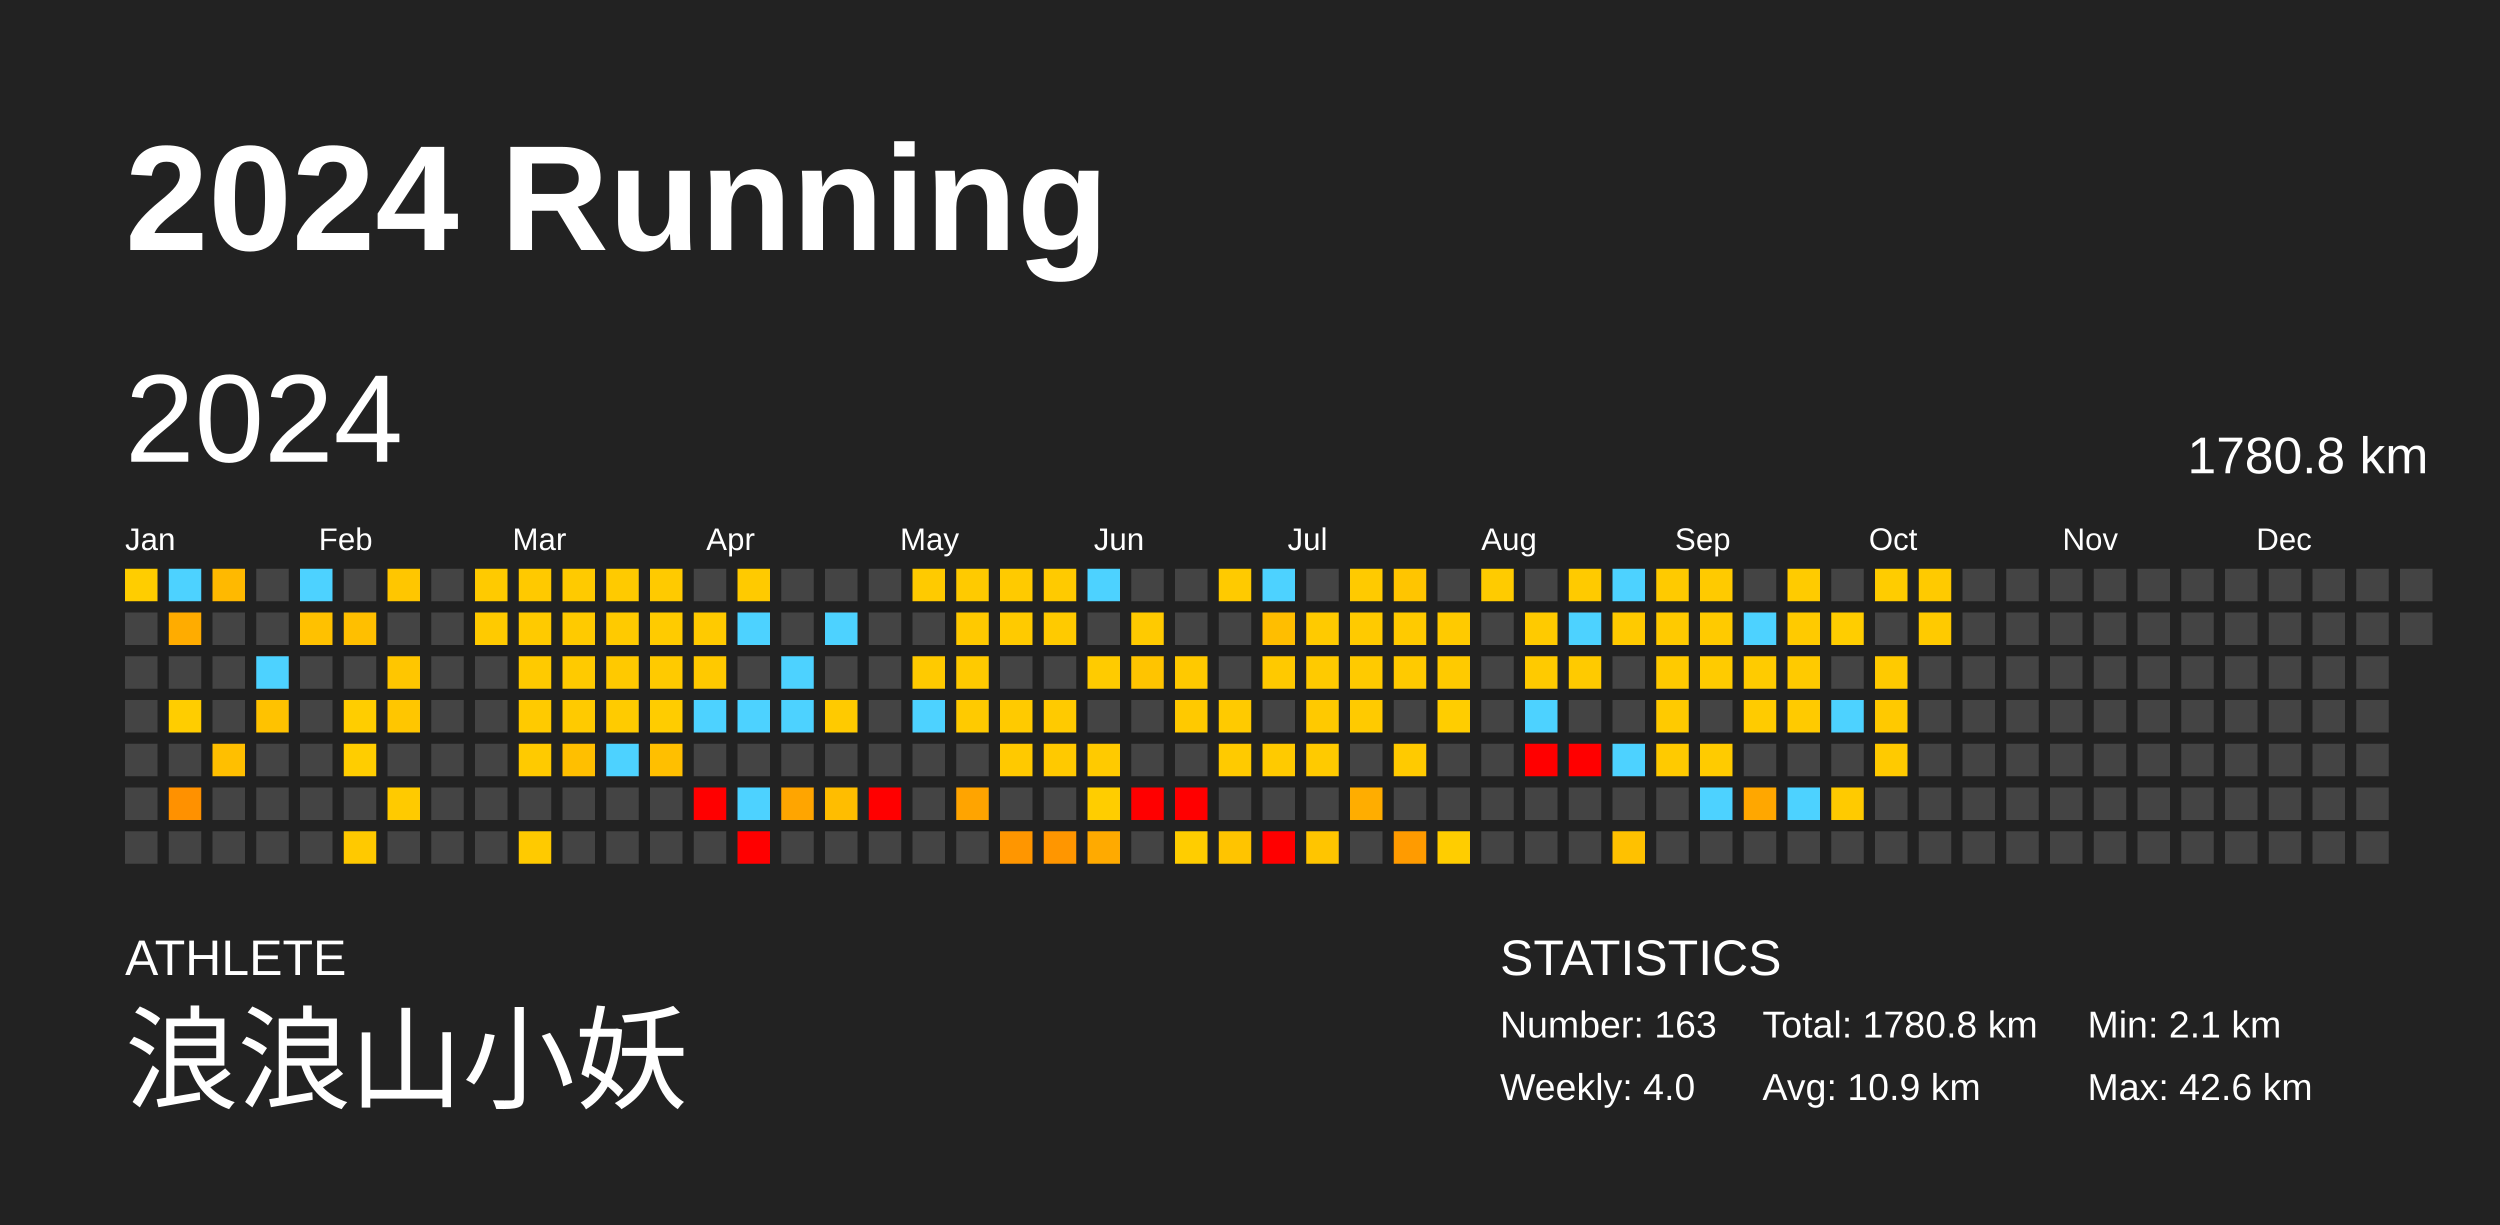
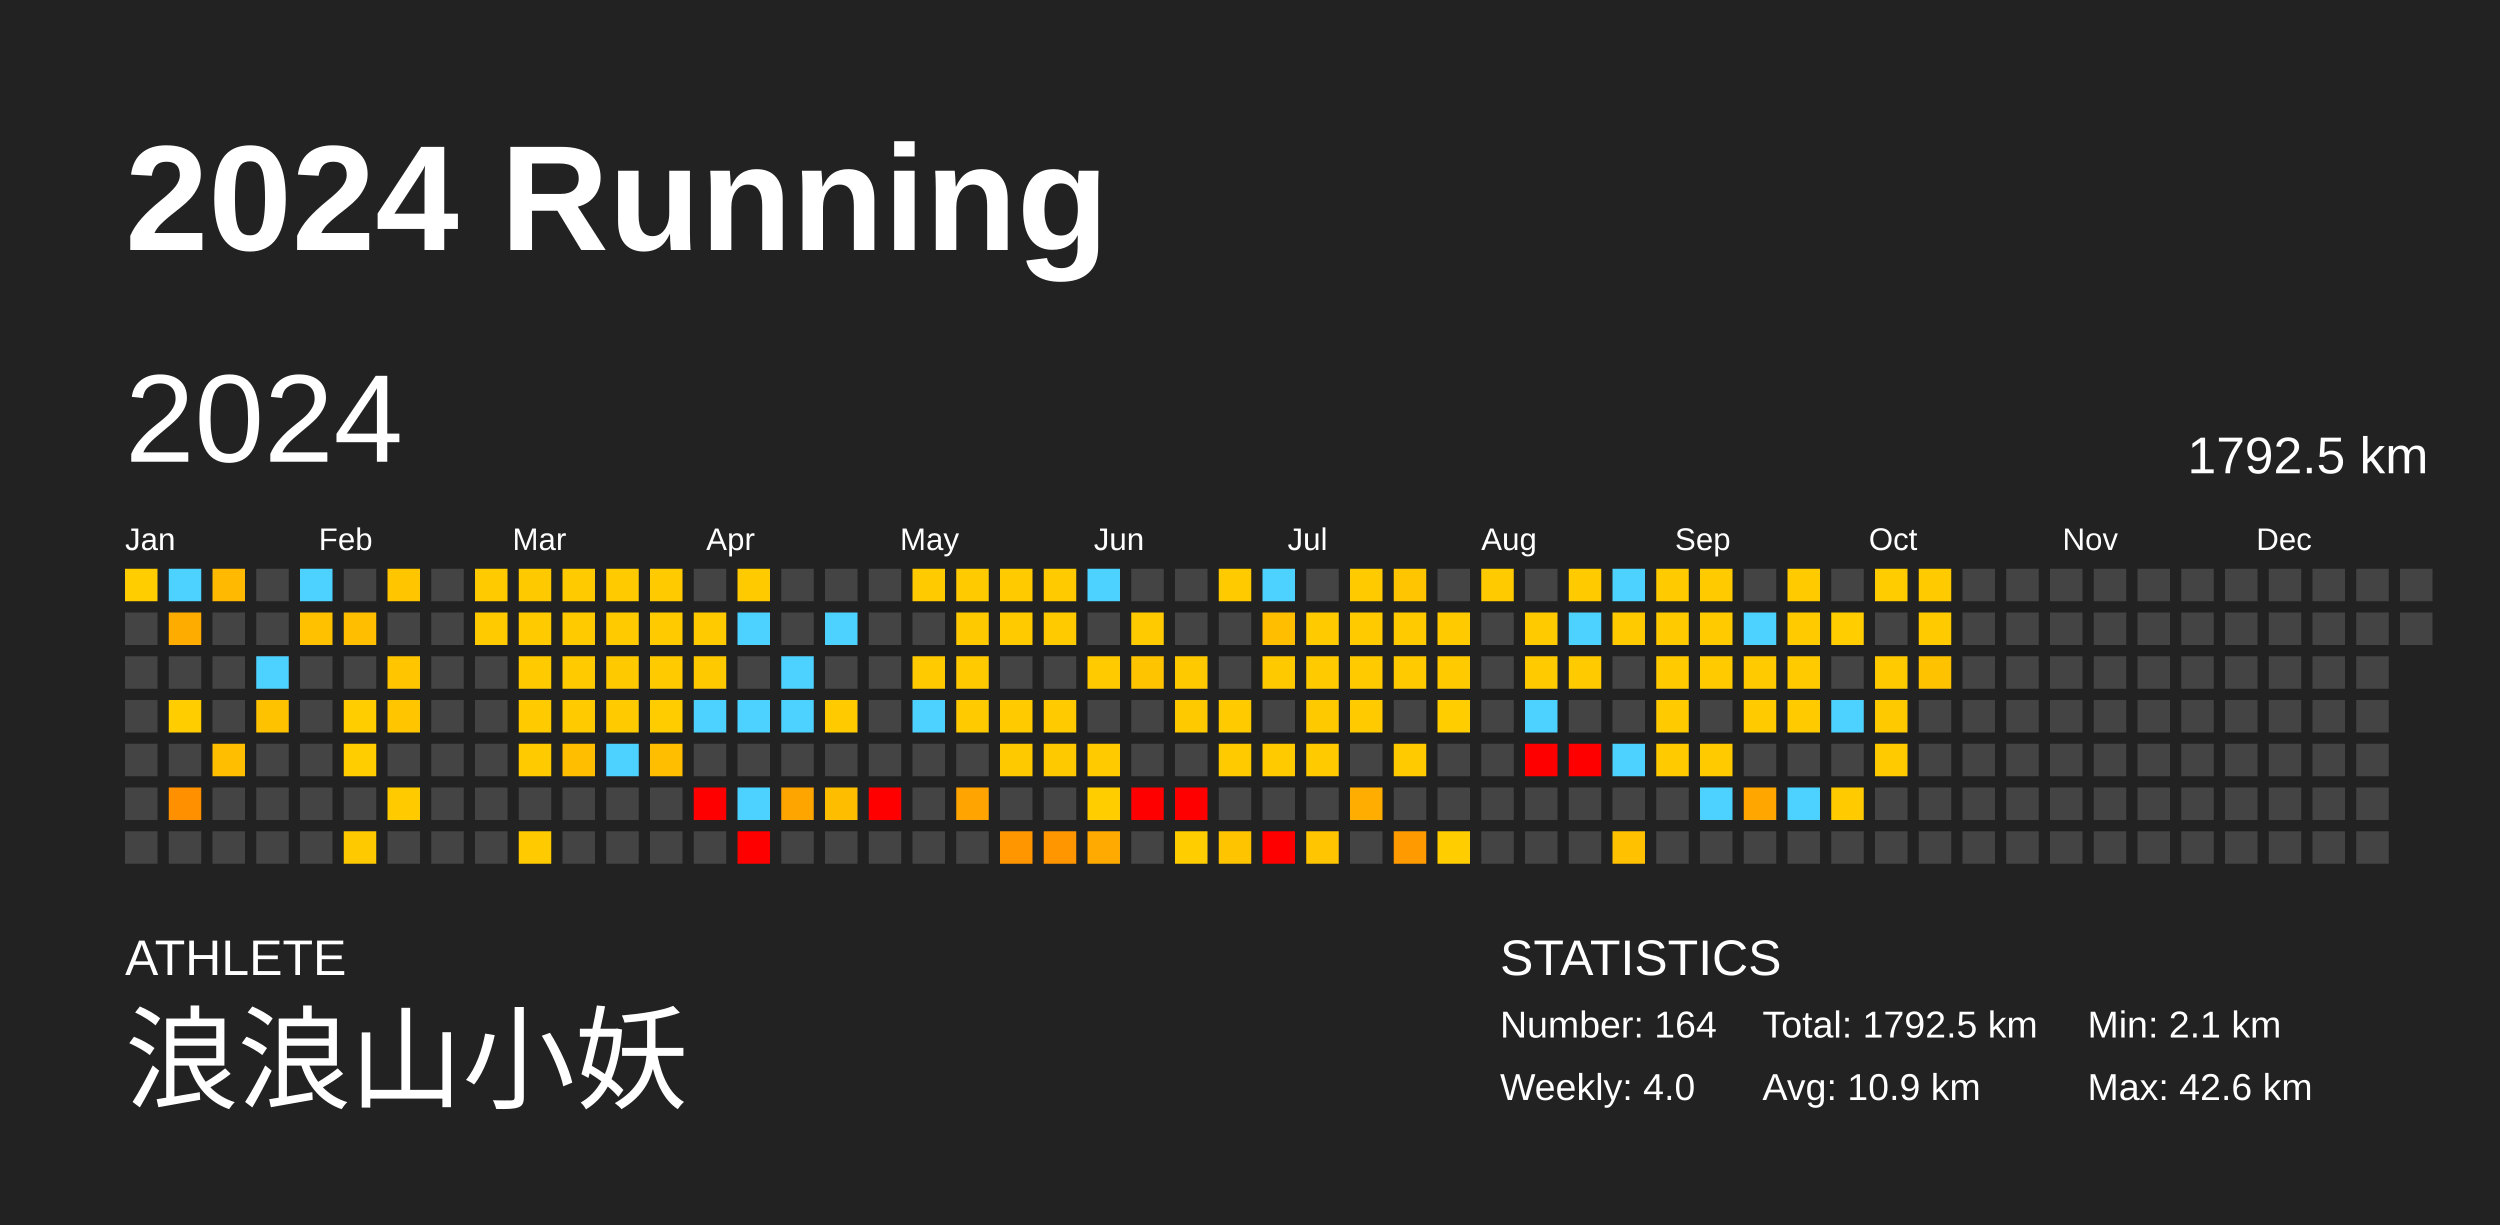
<svg xmlns="http://www.w3.org/2000/svg" baseProfile="full" height="98mm" version="1.1" viewBox="0,0,200,98" width="200mm">
  <defs />
  <rect fill="#222222" height="98" width="200" x="0" y="0" />
  <text fill="#FFFFFF" style="font-size:12px; font-family:Arial; font-weight:bold;" x="10" y="20">2024 Running</text>
  <text fill="#FFFFFF" style="font-size:4px; font-family:Arial" x="10" y="78">ATHLETE</text>
  <text fill="#FFFFFF" style="font-size:9px; font-family:Arial" x="10" y="88">浪浪山小妖</text>
  <text fill="#FFFFFF" style="font-size:4px; font-family:Arial" x="120" y="78">STATISTICS</text>
-   <text fill="#FFFFFF" style="font-size:3px; font-family:Arial" x="120" y="83">Number: 163</text>
+   <text fill="#FFFFFF" style="font-size:3px; font-family:Arial" x="120" y="83">Number: 164</text>
  <text fill="#FFFFFF" style="font-size:3px; font-family:Arial" x="120" y="88">Weekly: 4.0</text>
-   <text fill="#FFFFFF" style="font-size:3px; font-family:Arial" x="141" y="83">Total: 1780.8 km</text>
+   <text fill="#FFFFFF" style="font-size:3px; font-family:Arial" x="141" y="83">Total: 1792.5 km</text>
  <text fill="#FFFFFF" style="font-size:3px; font-family:Arial" x="141" y="88">Avg: 10.9 km</text>
  <text fill="#FFFFFF" style="font-size:3px; font-family:Arial" x="167" y="83">Min: 2.1 km</text>
  <text fill="#FFFFFF" style="font-size:3px; font-family:Arial" x="167" y="88">Max: 42.6 km</text>
  <text dominant-baseline="hanging" fill="#FFFFFF" style="font-size:10.0px; font-family:Arial;" x="10" y="30">2024</text>
-   <text dominant-baseline="hanging" fill="#FFFFFF" style="font-size:4.125px; font-family:Arial;" x="175" y="35">1780.8 km</text>
+   <text dominant-baseline="hanging" fill="#FFFFFF" style="font-size:4.125px; font-family:Arial;" x="175" y="35">1792.5 km</text>
  <text fill="#FFFFFF" style="font-size:2.5px; font-family:Arial" x="10.0" y="44">Jan</text>
  <text fill="#FFFFFF" style="font-size:2.5px; font-family:Arial" x="25.5" y="44">Feb</text>
  <text fill="#FFFFFF" style="font-size:2.5px; font-family:Arial" x="41.0" y="44">Mar</text>
  <text fill="#FFFFFF" style="font-size:2.5px; font-family:Arial" x="56.5" y="44">Apr</text>
  <text fill="#FFFFFF" style="font-size:2.5px; font-family:Arial" x="72.0" y="44">May</text>
  <text fill="#FFFFFF" style="font-size:2.5px; font-family:Arial" x="87.5" y="44">Jun</text>
  <text fill="#FFFFFF" style="font-size:2.5px; font-family:Arial" x="103.0" y="44">Jul</text>
  <text fill="#FFFFFF" style="font-size:2.5px; font-family:Arial" x="118.5" y="44">Aug</text>
  <text fill="#FFFFFF" style="font-size:2.5px; font-family:Arial" x="134.0" y="44">Sep</text>
  <text fill="#FFFFFF" style="font-size:2.5px; font-family:Arial" x="149.5" y="44">Oct</text>
  <text fill="#FFFFFF" style="font-size:2.5px; font-family:Arial" x="165.0" y="44">Nov</text>
  <text fill="#FFFFFF" style="font-size:2.5px; font-family:Arial" x="180.5" y="44">Dec</text>
  <rect fill="#ffcd00" height="2.6" width="2.6" x="10.0" y="45.5" />
  <rect fill="#444444" height="2.6" width="2.6" x="10.0" y="49.0" />
  <rect fill="#444444" height="2.6" width="2.6" x="10.0" y="52.5" />
  <rect fill="#444444" height="2.6" width="2.6" x="10.0" y="56.0" />
  <rect fill="#444444" height="2.6" width="2.6" x="10.0" y="59.5" />
  <rect fill="#444444" height="2.6" width="2.6" x="10.0" y="63.0" />
  <rect fill="#444444" height="2.6" width="2.6" x="10.0" y="66.5" />
  <rect fill="#4dd2ff" height="2.6" width="2.6" x="13.5" y="45.5" />
  <rect fill="#ffac00" height="2.6" width="2.6" x="13.5" y="49.0" />
  <rect fill="#444444" height="2.6" width="2.6" x="13.5" y="52.5" />
  <rect fill="#ffcd00" height="2.6" width="2.6" x="13.5" y="56.0" />
  <rect fill="#444444" height="2.6" width="2.6" x="13.5" y="59.5" />
  <rect fill="#ff9100" height="2.6" width="2.6" x="13.5" y="63.0" />
  <rect fill="#444444" height="2.6" width="2.6" x="13.5" y="66.5" />
  <rect fill="#ffb900" height="2.6" width="2.6" x="17.0" y="45.5" />
  <rect fill="#444444" height="2.6" width="2.6" x="17.0" y="49.0" />
  <rect fill="#444444" height="2.6" width="2.6" x="17.0" y="52.5" />
  <rect fill="#444444" height="2.6" width="2.6" x="17.0" y="56.0" />
  <rect fill="#ffbf00" height="2.6" width="2.6" x="17.0" y="59.5" />
  <rect fill="#444444" height="2.6" width="2.6" x="17.0" y="63.0" />
  <rect fill="#444444" height="2.6" width="2.6" x="17.0" y="66.5" />
  <rect fill="#444444" height="2.6" width="2.6" x="20.5" y="45.5" />
  <rect fill="#444444" height="2.6" width="2.6" x="20.5" y="49.0" />
  <rect fill="#4dd2ff" height="2.6" width="2.6" x="20.5" y="52.5" />
  <rect fill="#ffc200" height="2.6" width="2.6" x="20.5" y="56.0" />
  <rect fill="#444444" height="2.6" width="2.6" x="20.5" y="59.5" />
  <rect fill="#444444" height="2.6" width="2.6" x="20.5" y="63.0" />
  <rect fill="#444444" height="2.6" width="2.6" x="20.5" y="66.5" />
  <rect fill="#4dd2ff" height="2.6" width="2.6" x="24.0" y="45.5" />
  <rect fill="#ffc100" height="2.6" width="2.6" x="24.0" y="49.0" />
  <rect fill="#444444" height="2.6" width="2.6" x="24.0" y="52.5" />
  <rect fill="#444444" height="2.6" width="2.6" x="24.0" y="56.0" />
  <rect fill="#444444" height="2.6" width="2.6" x="24.0" y="59.5" />
  <rect fill="#444444" height="2.6" width="2.6" x="24.0" y="63.0" />
  <rect fill="#444444" height="2.6" width="2.6" x="24.0" y="66.5" />
  <rect fill="#444444" height="2.6" width="2.6" x="27.5" y="45.5" />
  <rect fill="#ffbf00" height="2.6" width="2.6" x="27.5" y="49.0" />
  <rect fill="#444444" height="2.6" width="2.6" x="27.5" y="52.5" />
  <rect fill="#ffcd00" height="2.6" width="2.6" x="27.5" y="56.0" />
  <rect fill="#ffcd00" height="2.6" width="2.6" x="27.5" y="59.5" />
  <rect fill="#444444" height="2.6" width="2.6" x="27.5" y="63.0" />
  <rect fill="#ffc900" height="2.6" width="2.6" x="27.5" y="66.5" />
  <rect fill="#ffc600" height="2.6" width="2.6" x="31.0" y="45.5" />
  <rect fill="#444444" height="2.6" width="2.6" x="31.0" y="49.0" />
  <rect fill="#ffc600" height="2.6" width="2.6" x="31.0" y="52.5" />
  <rect fill="#ffc600" height="2.6" width="2.6" x="31.0" y="56.0" />
  <rect fill="#444444" height="2.6" width="2.6" x="31.0" y="59.5" />
  <rect fill="#ffca00" height="2.6" width="2.6" x="31.0" y="63.0" />
  <rect fill="#444444" height="2.6" width="2.6" x="31.0" y="66.5" />
  <rect fill="#444444" height="2.6" width="2.6" x="34.5" y="45.5" />
  <rect fill="#444444" height="2.6" width="2.6" x="34.5" y="49.0" />
  <rect fill="#444444" height="2.6" width="2.6" x="34.5" y="52.5" />
  <rect fill="#444444" height="2.6" width="2.6" x="34.5" y="56.0" />
  <rect fill="#444444" height="2.6" width="2.6" x="34.5" y="59.5" />
  <rect fill="#444444" height="2.6" width="2.6" x="34.5" y="63.0" />
  <rect fill="#444444" height="2.6" width="2.6" x="34.5" y="66.5" />
  <rect fill="#ffca00" height="2.6" width="2.6" x="38.0" y="45.5" />
  <rect fill="#ffca00" height="2.6" width="2.6" x="38.0" y="49.0" />
  <rect fill="#444444" height="2.6" width="2.6" x="38.0" y="52.5" />
  <rect fill="#444444" height="2.6" width="2.6" x="38.0" y="56.0" />
  <rect fill="#444444" height="2.6" width="2.6" x="38.0" y="59.5" />
  <rect fill="#444444" height="2.6" width="2.6" x="38.0" y="63.0" />
  <rect fill="#444444" height="2.6" width="2.6" x="38.0" y="66.5" />
  <rect fill="#ffc900" height="2.6" width="2.6" x="41.5" y="45.5" />
  <rect fill="#ffca00" height="2.6" width="2.6" x="41.5" y="49.0" />
  <rect fill="#ffca00" height="2.6" width="2.6" x="41.5" y="52.5" />
  <rect fill="#ffca00" height="2.6" width="2.6" x="41.5" y="56.0" />
  <rect fill="#ffca00" height="2.6" width="2.6" x="41.5" y="59.5" />
  <rect fill="#444444" height="2.6" width="2.6" x="41.5" y="63.0" />
  <rect fill="#ffca00" height="2.6" width="2.6" x="41.5" y="66.5" />
  <rect fill="#ffca00" height="2.6" width="2.6" x="45.0" y="45.5" />
  <rect fill="#ffca00" height="2.6" width="2.6" x="45.0" y="49.0" />
  <rect fill="#ffca00" height="2.6" width="2.6" x="45.0" y="52.5" />
  <rect fill="#ffca00" height="2.6" width="2.6" x="45.0" y="56.0" />
  <rect fill="#ffbf00" height="2.6" width="2.6" x="45.0" y="59.5" />
  <rect fill="#444444" height="2.6" width="2.6" x="45.0" y="63.0" />
  <rect fill="#444444" height="2.6" width="2.6" x="45.0" y="66.5" />
  <rect fill="#ffca00" height="2.6" width="2.6" x="48.5" y="45.5" />
  <rect fill="#ffca00" height="2.6" width="2.6" x="48.5" y="49.0" />
  <rect fill="#ffc900" height="2.6" width="2.6" x="48.5" y="52.5" />
  <rect fill="#ffcb00" height="2.6" width="2.6" x="48.5" y="56.0" />
  <rect fill="#4dd2ff" height="2.6" width="2.6" x="48.5" y="59.5" />
  <rect fill="#444444" height="2.6" width="2.6" x="48.5" y="63.0" />
  <rect fill="#444444" height="2.6" width="2.6" x="48.5" y="66.5" />
  <rect fill="#ffca00" height="2.6" width="2.6" x="52.0" y="45.5" />
  <rect fill="#ffcb00" height="2.6" width="2.6" x="52.0" y="49.0" />
  <rect fill="#ffca00" height="2.6" width="2.6" x="52.0" y="52.5" />
  <rect fill="#ffcc00" height="2.6" width="2.6" x="52.0" y="56.0" />
  <rect fill="#ffbf00" height="2.6" width="2.6" x="52.0" y="59.5" />
  <rect fill="#444444" height="2.6" width="2.6" x="52.0" y="63.0" />
  <rect fill="#444444" height="2.6" width="2.6" x="52.0" y="66.5" />
  <rect fill="#444444" height="2.6" width="2.6" x="55.5" y="45.5" />
  <rect fill="#ffca00" height="2.6" width="2.6" x="55.5" y="49.0" />
  <rect fill="#ffc900" height="2.6" width="2.6" x="55.5" y="52.5" />
  <rect fill="#4dd2ff" height="2.6" width="2.6" x="55.5" y="56.0" />
  <rect fill="#444444" height="2.6" width="2.6" x="55.5" y="59.5" />
  <rect fill="red" height="2.6" width="2.6" x="55.5" y="63.0" />
  <rect fill="#444444" height="2.6" width="2.6" x="55.5" y="66.5" />
  <rect fill="#ffca00" height="2.6" width="2.6" x="59.0" y="45.5" />
  <rect fill="#4dd2ff" height="2.6" width="2.6" x="59.0" y="49.0" />
  <rect fill="#444444" height="2.6" width="2.6" x="59.0" y="52.5" />
  <rect fill="#4dd2ff" height="2.6" width="2.6" x="59.0" y="56.0" />
  <rect fill="#444444" height="2.6" width="2.6" x="59.0" y="59.5" />
  <rect fill="#4dd2ff" height="2.6" width="2.6" x="59.0" y="63.0" />
  <rect fill="red" height="2.6" width="2.6" x="59.0" y="66.5" />
  <rect fill="#444444" height="2.6" width="2.6" x="62.5" y="45.5" />
  <rect fill="#444444" height="2.6" width="2.6" x="62.5" y="49.0" />
  <rect fill="#4dd2ff" height="2.6" width="2.6" x="62.5" y="52.5" />
  <rect fill="#4dd2ff" height="2.6" width="2.6" x="62.5" y="56.0" />
  <rect fill="#444444" height="2.6" width="2.6" x="62.5" y="59.5" />
  <rect fill="#ffa500" height="2.6" width="2.6" x="62.5" y="63.0" />
  <rect fill="#444444" height="2.6" width="2.6" x="62.5" y="66.5" />
  <rect fill="#444444" height="2.6" width="2.6" x="66.0" y="45.5" />
  <rect fill="#4dd2ff" height="2.6" width="2.6" x="66.0" y="49.0" />
  <rect fill="#444444" height="2.6" width="2.6" x="66.0" y="52.5" />
  <rect fill="#ffca00" height="2.6" width="2.6" x="66.0" y="56.0" />
  <rect fill="#444444" height="2.6" width="2.6" x="66.0" y="59.5" />
  <rect fill="#ffbd00" height="2.6" width="2.6" x="66.0" y="63.0" />
  <rect fill="#444444" height="2.6" width="2.6" x="66.0" y="66.5" />
  <rect fill="#444444" height="2.6" width="2.6" x="69.5" y="45.5" />
  <rect fill="#444444" height="2.6" width="2.6" x="69.5" y="49.0" />
  <rect fill="#444444" height="2.6" width="2.6" x="69.5" y="52.5" />
  <rect fill="#444444" height="2.6" width="2.6" x="69.5" y="56.0" />
  <rect fill="#444444" height="2.6" width="2.6" x="69.5" y="59.5" />
  <rect fill="red" height="2.6" width="2.6" x="69.5" y="63.0" />
  <rect fill="#444444" height="2.6" width="2.6" x="69.5" y="66.5" />
  <rect fill="#ffca00" height="2.6" width="2.6" x="73.0" y="45.5" />
  <rect fill="#444444" height="2.6" width="2.6" x="73.0" y="49.0" />
  <rect fill="#ffca00" height="2.6" width="2.6" x="73.0" y="52.5" />
  <rect fill="#4dd2ff" height="2.6" width="2.6" x="73.0" y="56.0" />
  <rect fill="#444444" height="2.6" width="2.6" x="73.0" y="59.5" />
  <rect fill="#444444" height="2.6" width="2.6" x="73.0" y="63.0" />
  <rect fill="#444444" height="2.6" width="2.6" x="73.0" y="66.5" />
  <rect fill="#ffca00" height="2.6" width="2.6" x="76.5" y="45.5" />
  <rect fill="#ffc900" height="2.6" width="2.6" x="76.5" y="49.0" />
  <rect fill="#ffca00" height="2.6" width="2.6" x="76.5" y="52.5" />
  <rect fill="#ffca00" height="2.6" width="2.6" x="76.5" y="56.0" />
  <rect fill="#444444" height="2.6" width="2.6" x="76.5" y="59.5" />
  <rect fill="#ffa400" height="2.6" width="2.6" x="76.5" y="63.0" />
  <rect fill="#444444" height="2.6" width="2.6" x="76.5" y="66.5" />
  <rect fill="#ffca00" height="2.6" width="2.6" x="80.0" y="45.5" />
  <rect fill="#ffca00" height="2.6" width="2.6" x="80.0" y="49.0" />
  <rect fill="#444444" height="2.6" width="2.6" x="80.0" y="52.5" />
  <rect fill="#ffca00" height="2.6" width="2.6" x="80.0" y="56.0" />
  <rect fill="#ffc900" height="2.6" width="2.6" x="80.0" y="59.5" />
  <rect fill="#444444" height="2.6" width="2.6" x="80.0" y="63.0" />
  <rect fill="#ff9600" height="2.6" width="2.6" x="80.0" y="66.5" />
  <rect fill="#ffca00" height="2.6" width="2.6" x="83.5" y="45.5" />
  <rect fill="#ffca00" height="2.6" width="2.6" x="83.5" y="49.0" />
  <rect fill="#444444" height="2.6" width="2.6" x="83.5" y="52.5" />
  <rect fill="#ffca00" height="2.6" width="2.6" x="83.5" y="56.0" />
  <rect fill="#ffc900" height="2.6" width="2.6" x="83.5" y="59.5" />
  <rect fill="#444444" height="2.6" width="2.6" x="83.5" y="63.0" />
  <rect fill="#ff9600" height="2.6" width="2.6" x="83.5" y="66.5" />
  <rect fill="#4dd2ff" height="2.6" width="2.6" x="87.0" y="45.5" />
  <rect fill="#444444" height="2.6" width="2.6" x="87.0" y="49.0" />
  <rect fill="#ffcb00" height="2.6" width="2.6" x="87.0" y="52.5" />
  <rect fill="#444444" height="2.6" width="2.6" x="87.0" y="56.0" />
  <rect fill="#ffca00" height="2.6" width="2.6" x="87.0" y="59.5" />
  <rect fill="#ffcd00" height="2.6" width="2.6" x="87.0" y="63.0" />
  <rect fill="#ffaa00" height="2.6" width="2.6" x="87.0" y="66.5" />
  <rect fill="#444444" height="2.6" width="2.6" x="90.5" y="45.5" />
  <rect fill="#ffca00" height="2.6" width="2.6" x="90.5" y="49.0" />
  <rect fill="#ffc400" height="2.6" width="2.6" x="90.5" y="52.5" />
  <rect fill="#444444" height="2.6" width="2.6" x="90.5" y="56.0" />
  <rect fill="#444444" height="2.6" width="2.6" x="90.5" y="59.5" />
  <rect fill="red" height="2.6" width="2.6" x="90.5" y="63.0" />
  <rect fill="#444444" height="2.6" width="2.6" x="90.5" y="66.5" />
  <rect fill="#444444" height="2.6" width="2.6" x="94.0" y="45.5" />
  <rect fill="#444444" height="2.6" width="2.6" x="94.0" y="49.0" />
  <rect fill="#ffc900" height="2.6" width="2.6" x="94.0" y="52.5" />
  <rect fill="#ffc900" height="2.6" width="2.6" x="94.0" y="56.0" />
  <rect fill="#444444" height="2.6" width="2.6" x="94.0" y="59.5" />
  <rect fill="red" height="2.6" width="2.6" x="94.0" y="63.0" />
  <rect fill="#ffcd00" height="2.6" width="2.6" x="94.0" y="66.5" />
  <rect fill="#ffca00" height="2.6" width="2.6" x="97.5" y="45.5" />
  <rect fill="#444444" height="2.6" width="2.6" x="97.5" y="49.0" />
  <rect fill="#444444" height="2.6" width="2.6" x="97.5" y="52.5" />
  <rect fill="#ffca00" height="2.6" width="2.6" x="97.5" y="56.0" />
  <rect fill="#ffca00" height="2.6" width="2.6" x="97.5" y="59.5" />
  <rect fill="#444444" height="2.6" width="2.6" x="97.5" y="63.0" />
  <rect fill="#ffc400" height="2.6" width="2.6" x="97.5" y="66.5" />
  <rect fill="#4dd2ff" height="2.6" width="2.6" x="101.0" y="45.5" />
  <rect fill="#ffbe00" height="2.6" width="2.6" x="101.0" y="49.0" />
  <rect fill="#ffc900" height="2.6" width="2.6" x="101.0" y="52.5" />
  <rect fill="#444444" height="2.6" width="2.6" x="101.0" y="56.0" />
  <rect fill="#ffca00" height="2.6" width="2.6" x="101.0" y="59.5" />
  <rect fill="#444444" height="2.6" width="2.6" x="101.0" y="63.0" />
  <rect fill="red" height="2.6" width="2.6" x="101.0" y="66.5" />
  <rect fill="#444444" height="2.6" width="2.6" x="104.5" y="45.5" />
  <rect fill="#ffca00" height="2.6" width="2.6" x="104.5" y="49.0" />
  <rect fill="#ffca00" height="2.6" width="2.6" x="104.5" y="52.5" />
  <rect fill="#ffc900" height="2.6" width="2.6" x="104.5" y="56.0" />
  <rect fill="#ffca00" height="2.6" width="2.6" x="104.5" y="59.5" />
  <rect fill="#444444" height="2.6" width="2.6" x="104.5" y="63.0" />
  <rect fill="#ffc500" height="2.6" width="2.6" x="104.5" y="66.5" />
  <rect fill="#ffca00" height="2.6" width="2.6" x="108.0" y="45.5" />
  <rect fill="#ffca00" height="2.6" width="2.6" x="108.0" y="49.0" />
  <rect fill="#ffca00" height="2.6" width="2.6" x="108.0" y="52.5" />
  <rect fill="#ffca00" height="2.6" width="2.6" x="108.0" y="56.0" />
  <rect fill="#444444" height="2.6" width="2.6" x="108.0" y="59.5" />
  <rect fill="#ffad00" height="2.6" width="2.6" x="108.0" y="63.0" />
  <rect fill="#444444" height="2.6" width="2.6" x="108.0" y="66.5" />
  <rect fill="#ffc500" height="2.6" width="2.6" x="111.5" y="45.5" />
  <rect fill="#ffca00" height="2.6" width="2.6" x="111.5" y="49.0" />
  <rect fill="#ffca00" height="2.6" width="2.6" x="111.5" y="52.5" />
  <rect fill="#444444" height="2.6" width="2.6" x="111.5" y="56.0" />
  <rect fill="#ffca00" height="2.6" width="2.6" x="111.5" y="59.5" />
  <rect fill="#444444" height="2.6" width="2.6" x="111.5" y="63.0" />
  <rect fill="#ff9b00" height="2.6" width="2.6" x="111.5" y="66.5" />
  <rect fill="#444444" height="2.6" width="2.6" x="115.0" y="45.5" />
  <rect fill="#ffca00" height="2.6" width="2.6" x="115.0" y="49.0" />
  <rect fill="#ffca00" height="2.6" width="2.6" x="115.0" y="52.5" />
  <rect fill="#ffcd00" height="2.6" width="2.6" x="115.0" y="56.0" />
  <rect fill="#444444" height="2.6" width="2.6" x="115.0" y="59.5" />
  <rect fill="#444444" height="2.6" width="2.6" x="115.0" y="63.0" />
  <rect fill="#ffcd00" height="2.6" width="2.6" x="115.0" y="66.5" />
  <rect fill="#ffcb00" height="2.6" width="2.6" x="118.5" y="45.5" />
  <rect fill="#444444" height="2.6" width="2.6" x="118.5" y="49.0" />
  <rect fill="#444444" height="2.6" width="2.6" x="118.5" y="52.5" />
  <rect fill="#444444" height="2.6" width="2.6" x="118.5" y="56.0" />
  <rect fill="#444444" height="2.6" width="2.6" x="118.5" y="59.5" />
  <rect fill="#444444" height="2.6" width="2.6" x="118.5" y="63.0" />
  <rect fill="#444444" height="2.6" width="2.6" x="118.5" y="66.5" />
  <rect fill="#444444" height="2.6" width="2.6" x="122.0" y="45.5" />
  <rect fill="#ffca00" height="2.6" width="2.6" x="122.0" y="49.0" />
  <rect fill="#ffca00" height="2.6" width="2.6" x="122.0" y="52.5" />
  <rect fill="#4dd2ff" height="2.6" width="2.6" x="122.0" y="56.0" />
  <rect fill="red" height="2.6" width="2.6" x="122.0" y="59.5" />
  <rect fill="#444444" height="2.6" width="2.6" x="122.0" y="63.0" />
  <rect fill="#444444" height="2.6" width="2.6" x="122.0" y="66.5" />
  <rect fill="#ffca00" height="2.6" width="2.6" x="125.5" y="45.5" />
  <rect fill="#4dd2ff" height="2.6" width="2.6" x="125.5" y="49.0" />
  <rect fill="#ffca00" height="2.6" width="2.6" x="125.5" y="52.5" />
  <rect fill="#444444" height="2.6" width="2.6" x="125.5" y="56.0" />
  <rect fill="red" height="2.6" width="2.6" x="125.5" y="59.5" />
  <rect fill="#444444" height="2.6" width="2.6" x="125.5" y="63.0" />
  <rect fill="#444444" height="2.6" width="2.6" x="125.5" y="66.5" />
  <rect fill="#4dd2ff" height="2.6" width="2.6" x="129.0" y="45.5" />
  <rect fill="#ffca00" height="2.6" width="2.6" x="129.0" y="49.0" />
  <rect fill="#444444" height="2.6" width="2.6" x="129.0" y="52.5" />
  <rect fill="#444444" height="2.6" width="2.6" x="129.0" y="56.0" />
  <rect fill="#4dd2ff" height="2.6" width="2.6" x="129.0" y="59.5" />
  <rect fill="#444444" height="2.6" width="2.6" x="129.0" y="63.0" />
  <rect fill="#ffc100" height="2.6" width="2.6" x="129.0" y="66.5" />
  <rect fill="#ffca00" height="2.6" width="2.6" x="132.5" y="45.5" />
  <rect fill="#ffca00" height="2.6" width="2.6" x="132.5" y="49.0" />
  <rect fill="#ffca00" height="2.6" width="2.6" x="132.5" y="52.5" />
  <rect fill="#ffca00" height="2.6" width="2.6" x="132.5" y="56.0" />
  <rect fill="#ffca00" height="2.6" width="2.6" x="132.5" y="59.5" />
  <rect fill="#444444" height="2.6" width="2.6" x="132.5" y="63.0" />
  <rect fill="#444444" height="2.6" width="2.6" x="132.5" y="66.5" />
  <rect fill="#ffca00" height="2.6" width="2.6" x="136.0" y="45.5" />
  <rect fill="#ffca00" height="2.6" width="2.6" x="136.0" y="49.0" />
  <rect fill="#ffcb00" height="2.6" width="2.6" x="136.0" y="52.5" />
  <rect fill="#444444" height="2.6" width="2.6" x="136.0" y="56.0" />
  <rect fill="#ffcb00" height="2.6" width="2.6" x="136.0" y="59.5" />
  <rect fill="#4dd2ff" height="2.6" width="2.6" x="136.0" y="63.0" />
  <rect fill="#444444" height="2.6" width="2.6" x="136.0" y="66.5" />
  <rect fill="#444444" height="2.6" width="2.6" x="139.5" y="45.5" />
  <rect fill="#4dd2ff" height="2.6" width="2.6" x="139.5" y="49.0" />
  <rect fill="#ffcb00" height="2.6" width="2.6" x="139.5" y="52.5" />
  <rect fill="#ffcb00" height="2.6" width="2.6" x="139.5" y="56.0" />
  <rect fill="#444444" height="2.6" width="2.6" x="139.5" y="59.5" />
  <rect fill="#ffa700" height="2.6" width="2.6" x="139.5" y="63.0" />
  <rect fill="#444444" height="2.6" width="2.6" x="139.5" y="66.5" />
  <rect fill="#ffcb00" height="2.6" width="2.6" x="143.0" y="45.5" />
  <rect fill="#ffca00" height="2.6" width="2.6" x="143.0" y="49.0" />
  <rect fill="#ffca00" height="2.6" width="2.6" x="143.0" y="52.5" />
  <rect fill="#ffca00" height="2.6" width="2.6" x="143.0" y="56.0" />
  <rect fill="#444444" height="2.6" width="2.6" x="143.0" y="59.5" />
  <rect fill="#4dd2ff" height="2.6" width="2.6" x="143.0" y="63.0" />
  <rect fill="#444444" height="2.6" width="2.6" x="143.0" y="66.5" />
  <rect fill="#444444" height="2.6" width="2.6" x="146.5" y="45.5" />
  <rect fill="#ffcd00" height="2.6" width="2.6" x="146.5" y="49.0" />
  <rect fill="#444444" height="2.6" width="2.6" x="146.5" y="52.5" />
  <rect fill="#4dd2ff" height="2.6" width="2.6" x="146.5" y="56.0" />
  <rect fill="#444444" height="2.6" width="2.6" x="146.5" y="59.5" />
  <rect fill="#ffca00" height="2.6" width="2.6" x="146.5" y="63.0" />
  <rect fill="#444444" height="2.6" width="2.6" x="146.5" y="66.5" />
  <rect fill="#ffcc00" height="2.6" width="2.6" x="150.0" y="45.5" />
  <rect fill="#444444" height="2.6" width="2.6" x="150.0" y="49.0" />
  <rect fill="#ffca00" height="2.6" width="2.6" x="150.0" y="52.5" />
  <rect fill="#ffc900" height="2.6" width="2.6" x="150.0" y="56.0" />
  <rect fill="#ffca00" height="2.6" width="2.6" x="150.0" y="59.5" />
  <rect fill="#444444" height="2.6" width="2.6" x="150.0" y="63.0" />
  <rect fill="#444444" height="2.6" width="2.6" x="150.0" y="66.5" />
  <rect fill="#ffca00" height="2.6" width="2.6" x="153.5" y="45.5" />
  <rect fill="#ffca00" height="2.6" width="2.6" x="153.5" y="49.0" />
-   <rect fill="#444444" height="2.6" width="2.6" x="153.5" y="52.5" />
+   <rect fill="#ffc200" height="2.6" width="2.6" x="153.5" y="52.5" />
  <rect fill="#444444" height="2.6" width="2.6" x="153.5" y="56.0" />
  <rect fill="#444444" height="2.6" width="2.6" x="153.5" y="59.5" />
  <rect fill="#444444" height="2.6" width="2.6" x="153.5" y="63.0" />
  <rect fill="#444444" height="2.6" width="2.6" x="153.5" y="66.5" />
  <rect fill="#444444" height="2.6" width="2.6" x="157.0" y="45.5" />
  <rect fill="#444444" height="2.6" width="2.6" x="157.0" y="49.0" />
  <rect fill="#444444" height="2.6" width="2.6" x="157.0" y="52.5" />
  <rect fill="#444444" height="2.6" width="2.6" x="157.0" y="56.0" />
  <rect fill="#444444" height="2.6" width="2.6" x="157.0" y="59.5" />
  <rect fill="#444444" height="2.6" width="2.6" x="157.0" y="63.0" />
  <rect fill="#444444" height="2.6" width="2.6" x="157.0" y="66.5" />
  <rect fill="#444444" height="2.6" width="2.6" x="160.5" y="45.5" />
  <rect fill="#444444" height="2.6" width="2.6" x="160.5" y="49.0" />
  <rect fill="#444444" height="2.6" width="2.6" x="160.5" y="52.5" />
  <rect fill="#444444" height="2.6" width="2.6" x="160.5" y="56.0" />
  <rect fill="#444444" height="2.6" width="2.6" x="160.5" y="59.5" />
  <rect fill="#444444" height="2.6" width="2.6" x="160.5" y="63.0" />
  <rect fill="#444444" height="2.6" width="2.6" x="160.5" y="66.5" />
  <rect fill="#444444" height="2.6" width="2.6" x="164.0" y="45.5" />
  <rect fill="#444444" height="2.6" width="2.6" x="164.0" y="49.0" />
  <rect fill="#444444" height="2.6" width="2.6" x="164.0" y="52.5" />
  <rect fill="#444444" height="2.6" width="2.6" x="164.0" y="56.0" />
  <rect fill="#444444" height="2.6" width="2.6" x="164.0" y="59.5" />
  <rect fill="#444444" height="2.6" width="2.6" x="164.0" y="63.0" />
  <rect fill="#444444" height="2.6" width="2.6" x="164.0" y="66.5" />
  <rect fill="#444444" height="2.6" width="2.6" x="167.5" y="45.5" />
  <rect fill="#444444" height="2.6" width="2.6" x="167.5" y="49.0" />
  <rect fill="#444444" height="2.6" width="2.6" x="167.5" y="52.5" />
  <rect fill="#444444" height="2.6" width="2.6" x="167.5" y="56.0" />
  <rect fill="#444444" height="2.6" width="2.6" x="167.5" y="59.5" />
  <rect fill="#444444" height="2.6" width="2.6" x="167.5" y="63.0" />
  <rect fill="#444444" height="2.6" width="2.6" x="167.5" y="66.5" />
  <rect fill="#444444" height="2.6" width="2.6" x="171.0" y="45.5" />
  <rect fill="#444444" height="2.6" width="2.6" x="171.0" y="49.0" />
  <rect fill="#444444" height="2.6" width="2.6" x="171.0" y="52.5" />
  <rect fill="#444444" height="2.6" width="2.6" x="171.0" y="56.0" />
  <rect fill="#444444" height="2.6" width="2.6" x="171.0" y="59.5" />
  <rect fill="#444444" height="2.6" width="2.6" x="171.0" y="63.0" />
  <rect fill="#444444" height="2.6" width="2.6" x="171.0" y="66.5" />
  <rect fill="#444444" height="2.6" width="2.6" x="174.5" y="45.5" />
  <rect fill="#444444" height="2.6" width="2.6" x="174.5" y="49.0" />
  <rect fill="#444444" height="2.6" width="2.6" x="174.5" y="52.5" />
  <rect fill="#444444" height="2.6" width="2.6" x="174.5" y="56.0" />
  <rect fill="#444444" height="2.6" width="2.6" x="174.5" y="59.5" />
  <rect fill="#444444" height="2.6" width="2.6" x="174.5" y="63.0" />
  <rect fill="#444444" height="2.6" width="2.6" x="174.5" y="66.5" />
  <rect fill="#444444" height="2.6" width="2.6" x="178.0" y="45.5" />
  <rect fill="#444444" height="2.6" width="2.6" x="178.0" y="49.0" />
  <rect fill="#444444" height="2.6" width="2.6" x="178.0" y="52.5" />
  <rect fill="#444444" height="2.6" width="2.6" x="178.0" y="56.0" />
  <rect fill="#444444" height="2.6" width="2.6" x="178.0" y="59.5" />
  <rect fill="#444444" height="2.6" width="2.6" x="178.0" y="63.0" />
  <rect fill="#444444" height="2.6" width="2.6" x="178.0" y="66.5" />
  <rect fill="#444444" height="2.6" width="2.6" x="181.5" y="45.5" />
  <rect fill="#444444" height="2.6" width="2.6" x="181.5" y="49.0" />
  <rect fill="#444444" height="2.6" width="2.6" x="181.5" y="52.5" />
  <rect fill="#444444" height="2.6" width="2.6" x="181.5" y="56.0" />
  <rect fill="#444444" height="2.6" width="2.6" x="181.5" y="59.5" />
  <rect fill="#444444" height="2.6" width="2.6" x="181.5" y="63.0" />
  <rect fill="#444444" height="2.6" width="2.6" x="181.5" y="66.5" />
  <rect fill="#444444" height="2.6" width="2.6" x="185.0" y="45.5" />
  <rect fill="#444444" height="2.6" width="2.6" x="185.0" y="49.0" />
  <rect fill="#444444" height="2.6" width="2.6" x="185.0" y="52.5" />
  <rect fill="#444444" height="2.6" width="2.6" x="185.0" y="56.0" />
  <rect fill="#444444" height="2.6" width="2.6" x="185.0" y="59.5" />
  <rect fill="#444444" height="2.6" width="2.6" x="185.0" y="63.0" />
  <rect fill="#444444" height="2.6" width="2.6" x="185.0" y="66.5" />
  <rect fill="#444444" height="2.6" width="2.6" x="188.5" y="45.5" />
  <rect fill="#444444" height="2.6" width="2.6" x="188.5" y="49.0" />
  <rect fill="#444444" height="2.6" width="2.6" x="188.5" y="52.5" />
  <rect fill="#444444" height="2.6" width="2.6" x="188.5" y="56.0" />
  <rect fill="#444444" height="2.6" width="2.6" x="188.5" y="59.5" />
  <rect fill="#444444" height="2.6" width="2.6" x="188.5" y="63.0" />
  <rect fill="#444444" height="2.6" width="2.6" x="188.5" y="66.5" />
  <rect fill="#444444" height="2.6" width="2.6" x="192.0" y="45.5" />
  <rect fill="#444444" height="2.6" width="2.6" x="192.0" y="49.0" />
</svg>
